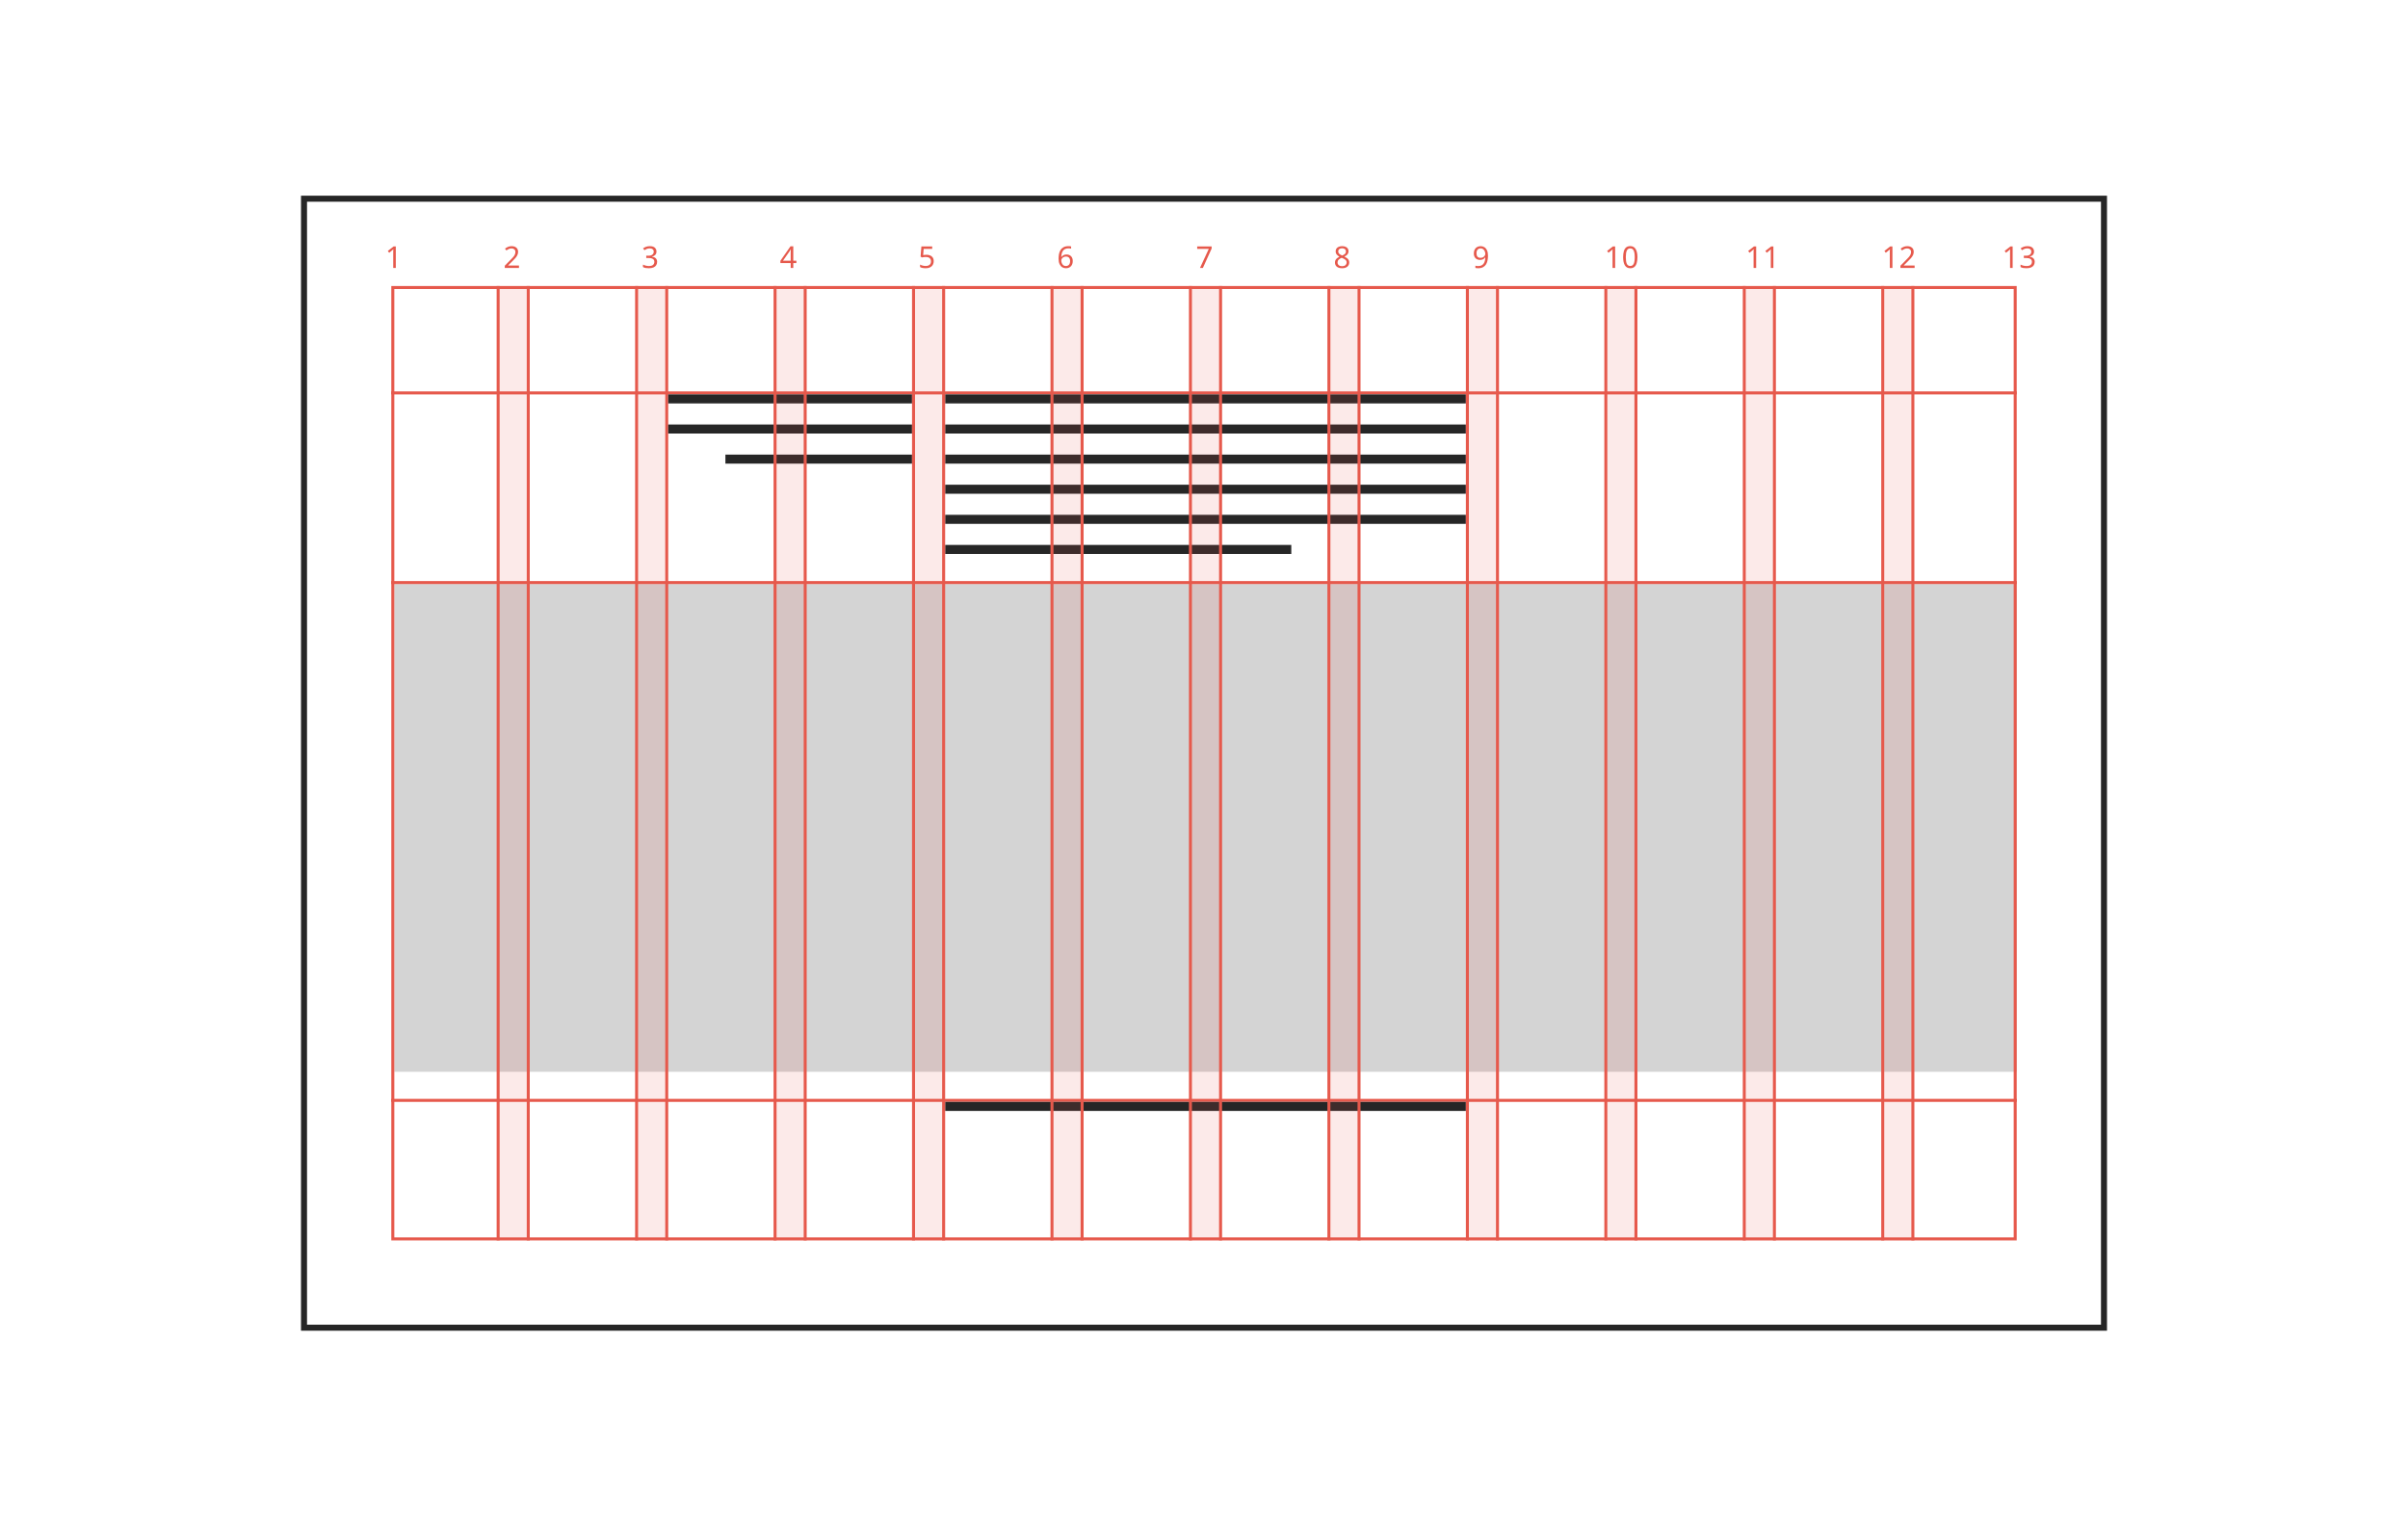
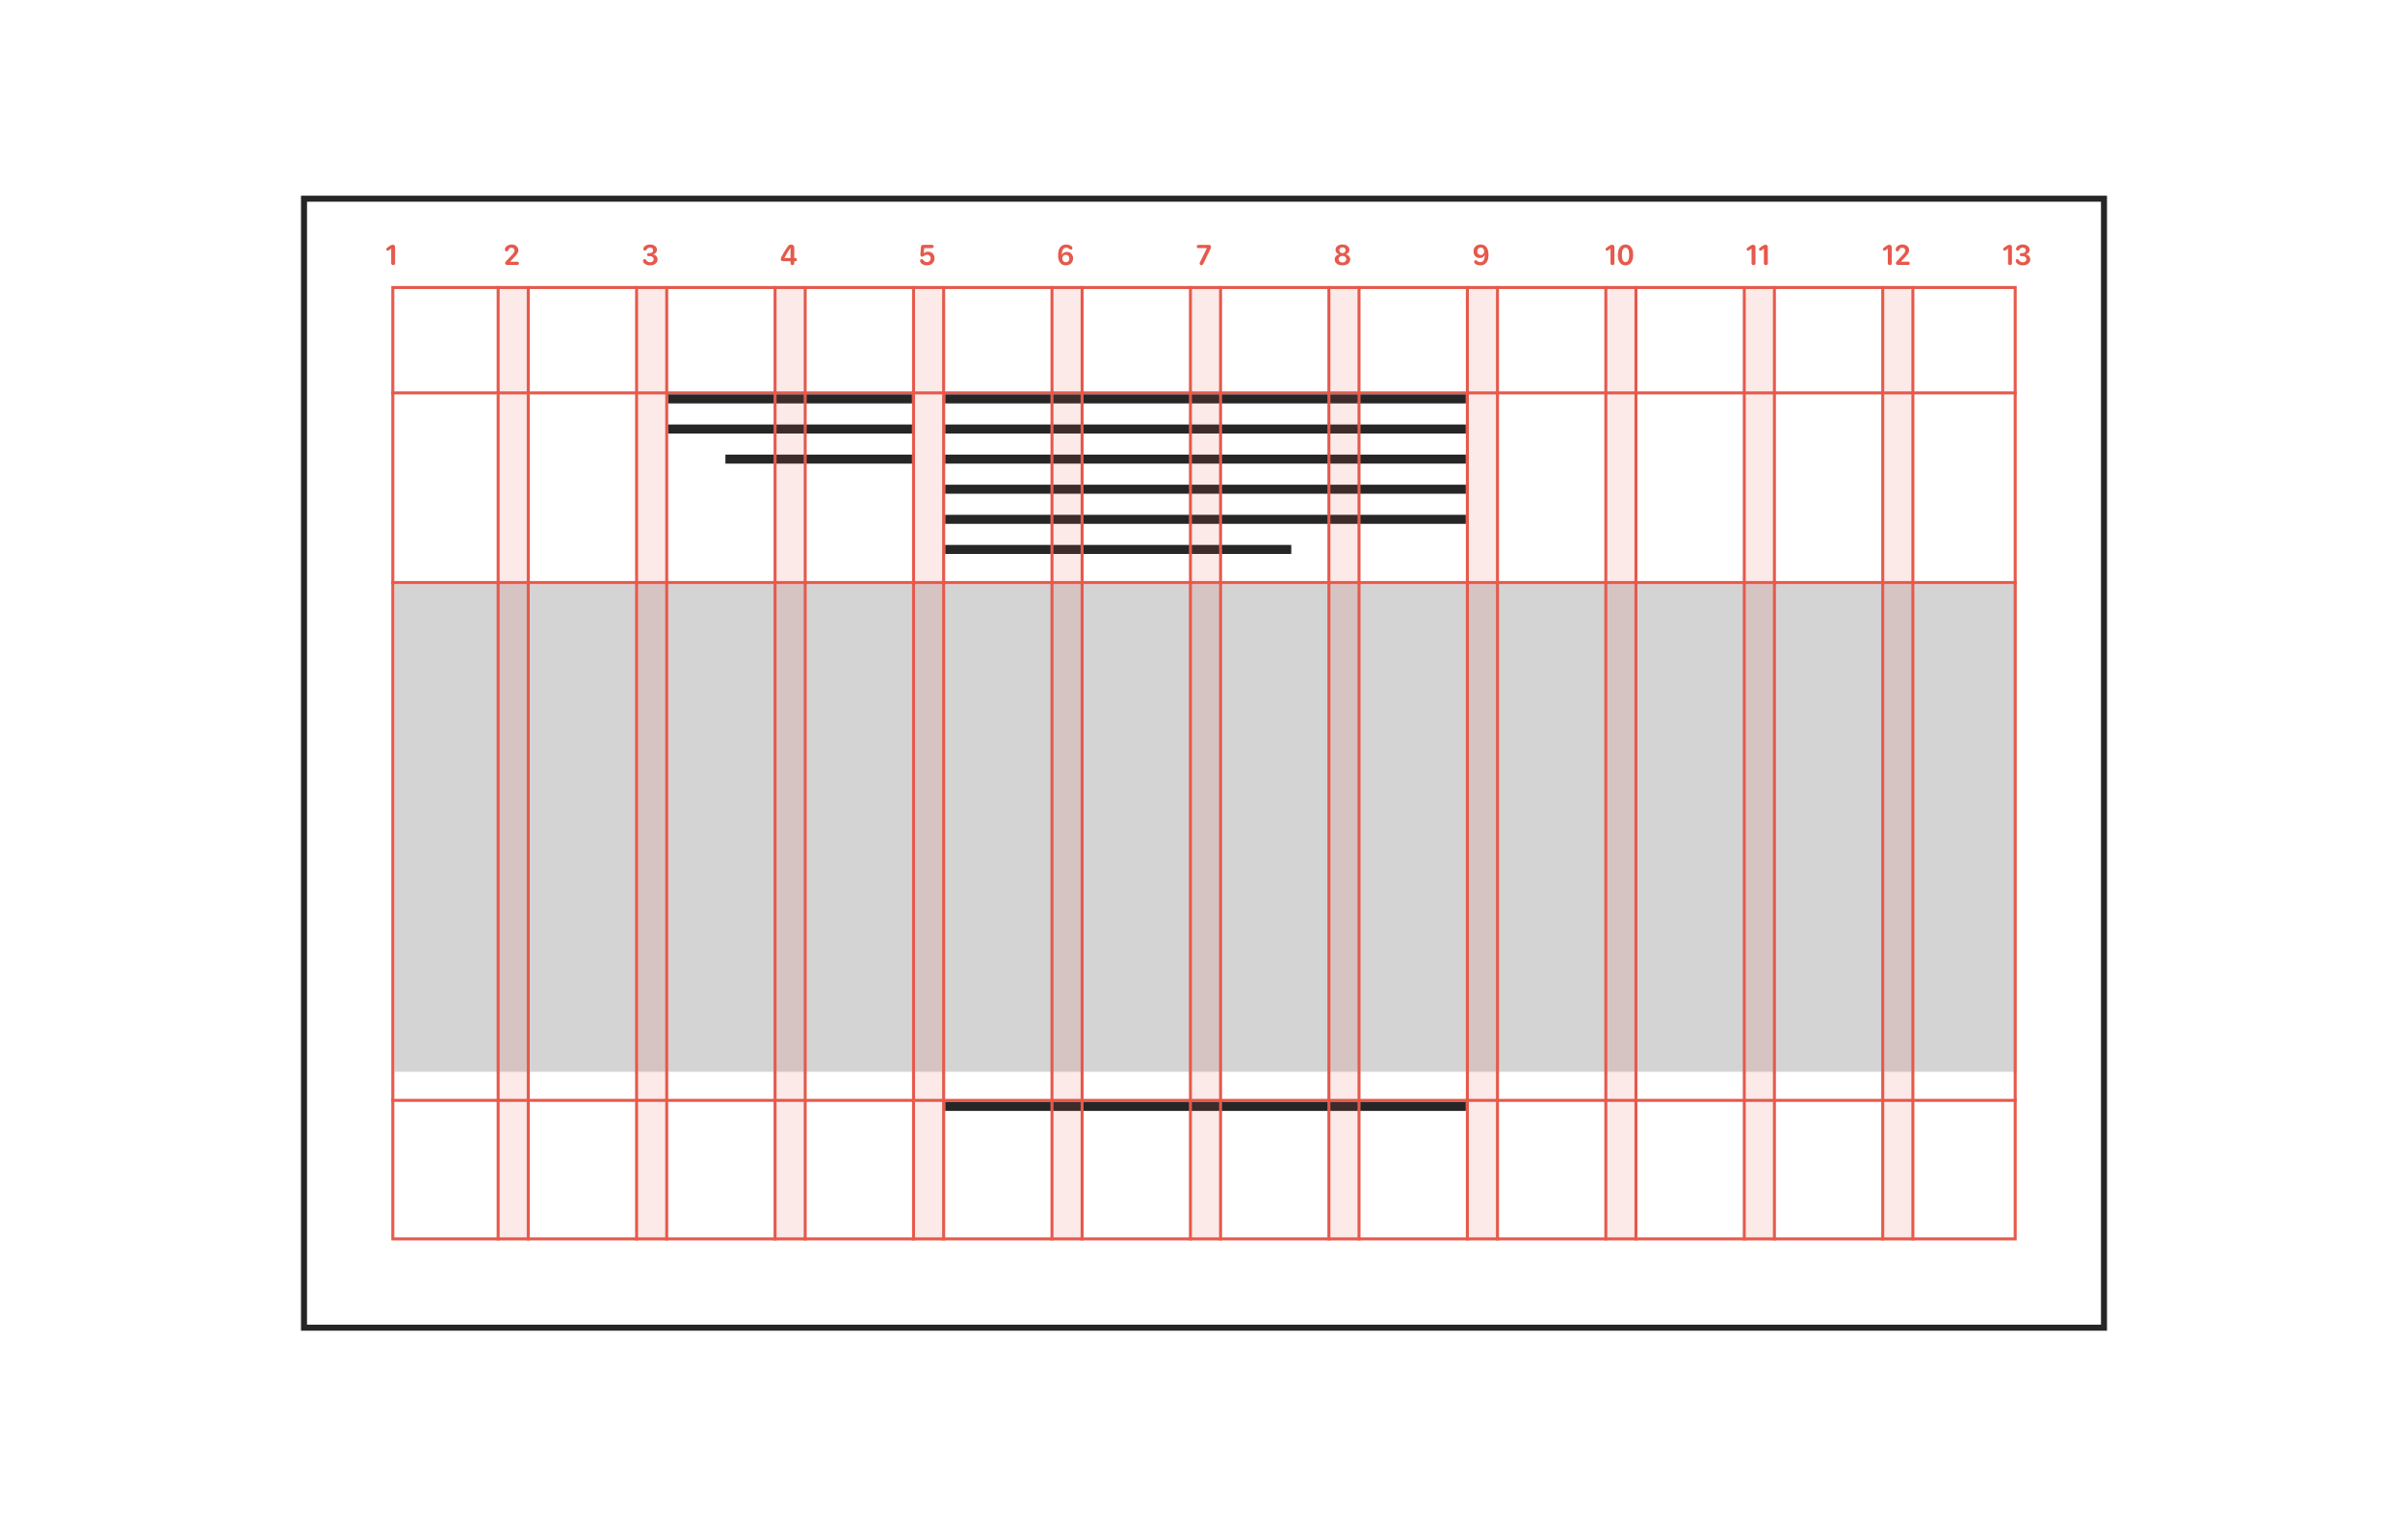
<svg xmlns="http://www.w3.org/2000/svg" height="507" viewBox="0 0 800 507" width="800">
  <g fill="none" fill-rule="evenodd">
    <path d="m131 194h539v162h-539z" fill="#d4d4d4" />
    <path d="m130.5 95.5h539v316h-539z" stroke="#e6594c" />
    <path d="m400-139.5v540" stroke="#e6594c" transform="matrix(0 -1 1 0 269.5 530.5)" />
    <path d="m400-76.5v540" stroke="#e6594c" transform="matrix(0 -1 1 0 206.5 593.5)" />
    <path d="m400 95.5v540" stroke="#e6594c" transform="matrix(0 -1 1 0 34.5 765.5)" />
    <path d="m314 366h173v3h-173z" fill="#262626" />
    <g stroke="#e6594c" transform="matrix(0 -1 1 0 165 412)">
      <path d="m158.5-158v317" transform="matrix(0 -1 1 0 158 159)" />
      <path d="m158.5-148v317" transform="matrix(0 -1 1 0 148 169)" />
    </g>
    <g stroke="#e6594c" transform="matrix(0 -1 1 0 211 412)">
      <path d="m158.5-158v317" transform="matrix(0 -1 1 0 158 159)" />
      <path d="m158.5-148v317" transform="matrix(0 -1 1 0 148 169)" />
    </g>
    <g stroke="#e6594c" transform="matrix(0 -1 1 0 533 412)">
      <path d="m158.5-158v317" transform="matrix(0 -1 1 0 158 159)" />
      <path d="m158.5-148v317" transform="matrix(0 -1 1 0 148 169)" />
    </g>
    <g stroke="#e6594c" transform="matrix(0 -1 1 0 579 412)">
      <path d="m158.5-158v317" transform="matrix(0 -1 1 0 158 159)" />
      <path d="m158.5-148v317" transform="matrix(0 -1 1 0 148 169)" />
    </g>
    <g stroke="#e6594c" transform="matrix(0 -1 1 0 625 412)">
      <path d="m158.5-158v317" transform="matrix(0 -1 1 0 158 159)" />
      <path d="m158.5-148v317" transform="matrix(0 -1 1 0 148 169)" />
    </g>
    <path d="m101 66h598v375h-598z" stroke="#262626" stroke-width="2" />
    <g fill="#262626">
      <path d="m314 131h173v3h-173z" />
      <path d="m314 141h173v3h-173z" />
      <path d="m314 151h173v3h-173z" />
      <path d="m314 161h173v3h-173z" />
      <path d="m314 171h173v3h-173z" />
      <path d="m314 181h115v3h-115z" />
    </g>
    <g fill="#262626">
      <path d="m222 131h81v3h-81z" />
      <path d="m222 141h81v3h-81z" />
      <path d="m241 151h62v3h-62z" />
    </g>
    <g stroke="#e6594c" transform="matrix(0 -1 1 0 257 412)">
      <path d="m158.5-158v317" transform="matrix(0 -1 1 0 158 159)" />
      <path d="m158.5-148v317" transform="matrix(0 -1 1 0 148 169)" />
    </g>
    <g stroke="#e6594c" transform="matrix(0 -1 1 0 303 412)">
      <path d="m158.5-158v317" transform="matrix(0 -1 1 0 158 159)" />
      <path d="m158.5-148v317" transform="matrix(0 -1 1 0 148 169)" />
    </g>
    <g stroke="#e6594c" transform="matrix(0 -1 1 0 349 412)">
      <path d="m158.5-158v317" transform="matrix(0 -1 1 0 158 159)" />
      <path d="m158.5-148v317" transform="matrix(0 -1 1 0 148 169)" />
    </g>
    <g stroke="#e6594c" transform="matrix(0 -1 1 0 395 412)">
      <path d="m158.5-158v317" transform="matrix(0 -1 1 0 158 159)" />
      <path d="m158.5-148v317" transform="matrix(0 -1 1 0 148 169)" />
    </g>
    <g stroke="#e6594c" transform="matrix(0 -1 1 0 441 412)">
      <path d="m158.5-158v317" transform="matrix(0 -1 1 0 158 159)" />
      <path d="m158.5-148v317" transform="matrix(0 -1 1 0 148 169)" />
    </g>
    <g stroke="#e6594c" transform="matrix(0 -1 1 0 487 412)">
      <path d="m158.5-158v317" transform="matrix(0 -1 1 0 158 159)" />
      <path d="m158.5-148v317" transform="matrix(0 -1 1 0 148 169)" />
    </g>
    <g fill="#e6594c">
      <path d="m626 95h9v317h-9z" fill-opacity=".5" opacity=".25" />
      <path d="m258 95h9v317h-9z" fill-opacity=".5" opacity=".25" />
      <path d="m304 95h9v317h-9z" fill-opacity=".5" opacity=".25" />
      <path d="m350 95h9v317h-9z" fill-opacity=".5" opacity=".25" />
      <path d="m396 95h9v317h-9z" fill-opacity=".5" opacity=".25" />
      <path d="m442 95h9v317h-9z" fill-opacity=".5" opacity=".25" />
      <path d="m488 95h9v317h-9z" fill-opacity=".5" opacity=".25" />
      <path d="m534 95h9v317h-9z" fill-opacity=".5" opacity=".25" />
      <path d="m580 95h9v317h-9z" fill-opacity=".5" opacity=".25" />
      <path d="m166 95h9v317h-9z" fill-opacity=".5" opacity=".25" />
      <path d="m212 95h9v317h-9z" fill-opacity=".5" opacity=".25" />
-       <text font-family="SFCompactRounded-Semibold, SF Compact Rounded" font-size="10" font-weight="500" transform="translate(124 79)">
-         <tspan x="3.949" y="10">1</tspan>
-       </text>
-       <text font-family="SFCompactRounded-Semibold, SF Compact Rounded" font-size="10" font-weight="500" transform="translate(164 79)">
-         <tspan x="3.214" y="10">2</tspan>
-       </text>
-       <text font-family="SFCompactRounded-Semibold, SF Compact Rounded" font-size="10" font-weight="500" transform="translate(210 79)">
-         <tspan x="3.158" y="10">3</tspan>
-       </text>
-       <text font-family="SFCompactRounded-Semibold, SF Compact Rounded" font-size="10" font-weight="500" transform="translate(256 79)">
-         <tspan x="3.061" y="10">4</tspan>
-       </text>
-       <text font-family="SFCompactRounded-Semibold, SF Compact Rounded" font-size="10" font-weight="500" transform="translate(302 79)">
-         <tspan x="3.048" y="10">5</tspan>
-       </text>
-       <text font-family="SFCompactRounded-Semibold, SF Compact Rounded" font-size="10" font-weight="500" transform="translate(348 79)">
-         <tspan x="3.146" y="10">6</tspan>
-       </text>
-       <text font-family="SFCompactRounded-Semibold, SF Compact Rounded" font-size="10" font-weight="500" transform="translate(394 79)">
-         <tspan x="3.305" y="10">7</tspan>
-       </text>
-       <text font-family="SFCompactRounded-Semibold, SF Compact Rounded" font-size="10" font-weight="500" transform="translate(440 79)">
-         <tspan x="3.029" y="10">8</tspan>
-       </text>
-       <text font-family="SFCompactRounded-Semibold, SF Compact Rounded" font-size="10" font-weight="500" transform="translate(486 79)">
-         <tspan x="3.146" y="10">9</tspan>
-       </text>
-       <text font-family="SFCompactRounded-Semibold, SF Compact Rounded" font-size="10" font-weight="500" transform="translate(532 79)">
-         <tspan x="1.042" y="10">10</tspan>
-       </text>
-       <text font-family="SFCompactRounded-Semibold, SF Compact Rounded" font-size="10" font-weight="500" transform="translate(578 79)">
-         <tspan x="1.898" y="10">11</tspan>
-       </text>
-       <text font-family="SFCompactRounded-Semibold, SF Compact Rounded" font-size="10" font-weight="500" transform="translate(624 79)">
-         <tspan x="1.164" y="10">12</tspan>
-       </text>
-       <text font-family="SFCompactRounded-Semibold, SF Compact Rounded" font-size="10" font-weight="500" transform="translate(664 79)">
-         <tspan x="1.107" y="10">13</tspan>
-       </text>
+       <path d="m1.641 6.06c0 .444.239.708.649.708.415 0 .654-.259.654-.708v-5.239c0-.493-.317-.82-.791-.82-.273 0-.552.098-.903.337l-.874.61c-.249.166-.376.347-.376.552 0 .269.2.469.469.469.142 0 .264-.044.474-.181l.669-.474h.029z" fill-rule="nonzero" transform="translate(128.3203 81.29102)" />
+       <path d="m.073 6.201c0 .356.278.591.708.591h3.291c.386 0 .615-.2.615-.532 0-.337-.234-.542-.615-.542h-2.29v-.063l1.553-1.66c.835-.879 1.138-1.431 1.138-2.1 0-1.099-.928-1.895-2.217-1.895-1.318 0-2.256.854-2.256 1.733 0 .327.225.562.552.562.254 0 .42-.132.576-.435.19-.513.557-.786 1.055-.786.601 0 1.006.376 1.006.933 0 .41-.215.781-.752 1.353l-1.821 1.963c-.41.42-.542.63-.542.879z" fill-rule="nonzero" transform="translate(167.7368 81.20801)" />
+       <path d="m0 5.386c0 .806 1.011 1.548 2.329 1.548 1.47 0 2.505-.815 2.505-1.982 0-.845-.61-1.538-1.421-1.616v-.083c.674-.098 1.216-.762 1.216-1.484 0-1.04-.947-1.768-2.295-1.768-1.274 0-2.227.718-2.227 1.499 0 .317.225.537.537.537.229 0 .4-.103.547-.347.259-.439.635-.664 1.118-.664.62 0 1.05.366 1.05.903 0 .537-.439.928-1.04.928h-.454c-.298 0-.508.22-.508.513 0 .303.215.522.508.522h.479c.718 0 1.201.41 1.201 1.016s-.474 1.001-1.206 1.001c-.547 0-.981-.239-1.265-.688-.181-.264-.342-.366-.557-.366-.298 0-.518.225-.518.532z" fill-rule="nonzero" transform="translate(213.627 81.20801)" />
+       <path d="m3.237 6.147c0 .415.229.669.615.669.386 0 .62-.254.62-.669v-.625h.327c.356 0 .566-.2.566-.527 0-.332-.215-.547-.566-.547h-.327v-3.516c0-.581-.396-.933-1.055-.933-.508 0-.82.205-1.23.801-.869 1.284-1.392 2.173-1.948 3.228-.181.366-.239.557-.239.771 0 .454.303.723.801.723h2.437zm-2.031-1.699v-.034c.43-.776 1.377-2.393 1.963-3.281h.068v3.315z" fill-rule="nonzero" transform="translate(259.3975 81.24219)" />
+       <path d="m0 5.317c0 .747.938 1.494 2.261 1.494 1.514 0 2.534-.952 2.534-2.373 0-1.289-.874-2.168-2.144-2.168-.571 0-1.113.215-1.343.527h-.068l.137-1.724h2.524c.396 0 .62-.19.62-.532 0-.342-.229-.542-.62-.542h-2.764c-.537 0-.815.225-.85.688l-.181 2.51c-.029.449.244.737.645.737.181 0 .322-.059.61-.303.288-.225.62-.347.947-.347.703 0 1.206.488 1.206 1.201 0 .737-.522 1.25-1.26 1.25-.498 0-.889-.229-1.196-.688-.161-.229-.317-.317-.522-.317-.327 0-.537.259-.537.586z" fill-rule="nonzero" transform="translate(305.6733 81.33008)" />
+       <path d="m0 3.564c0 1.03.2 1.846.601 2.407.439.625 1.123.957 1.973.957 1.445 0 2.417-.933 2.417-2.324 0-1.274-.859-2.158-2.085-2.158-.732 0-1.392.396-1.621.977h-.044c.01-1.548.508-2.378 1.46-2.378.376 0 .679.127 1.016.415.229.181.366.239.547.239.303 0 .513-.2.513-.493 0-.259-.205-.562-.547-.791-.4-.264-.942-.415-1.523-.415-1.733 0-2.705 1.279-2.705 3.564zm1.396 1.084c0-.713.488-1.216 1.172-1.216.698 0 1.167.488 1.167 1.221 0 .742-.464 1.235-1.147 1.235-.693 0-1.191-.513-1.191-1.24z" fill-rule="nonzero" transform="translate(351.522 81.21289)" />
+       <path d="m.967 6.152c0 .352.264.591.61.591.273 0 .449-.146.591-.42l2.3-4.766c.186-.366.269-.645.269-.898 0-.4-.288-.659-.679-.659h-3.418c-.41 0-.64.22-.64.542 0 .317.229.532.64.532h2.734v.039l-2.29 4.639c-.073.142-.117.269-.117.4z" fill-rule="nonzero" transform="translate(397.583 81.33496)" />
+       <path d="m2.568 6.934c1.543 0 2.593-.796 2.593-1.963 0-.82-.562-1.484-1.396-1.655v-.073c.713-.22 1.133-.776 1.133-1.479 0-1.035-.952-1.763-2.314-1.763s-2.314.728-2.314 1.763c0 .708.415 1.26 1.128 1.479v.073c-.84.171-1.396.835-1.396 1.66 0 1.172 1.03 1.958 2.568 1.958zm.015-4.067c-.615 0-1.055-.405-1.055-.962 0-.552.439-.947 1.055-.947.615 0 1.055.396 1.055.947 0 .562-.439.962-1.055.962zm0 3.115c-.742 0-1.27-.459-1.27-1.094 0-.64.527-1.104 1.27-1.104.737 0 1.27.464 1.27 1.104 0 .635-.532 1.094-1.27 1.094z" fill-rule="nonzero" transform="translate(443.4194 81.20801)" />
+       <path d="m.21 5.752c0 .293.22.586.576.806.396.244.918.381 1.489.381 1.743 0 2.705-1.235 2.705-3.521 0-2.178-.928-3.418-2.554-3.418-1.455 0-2.427.928-2.427 2.31 0 1.299.854 2.202 2.085 2.202.752 0 1.367-.381 1.611-1.001h.044c0 1.509-.508 2.378-1.47 2.378-.435 0-.742-.146-1.064-.43-.2-.161-.327-.215-.488-.215-.288 0-.508.2-.508.508zm3.345-3.462c0 .723-.469 1.216-1.152 1.216s-1.147-.493-1.147-1.221c0-.732.469-1.24 1.143-1.24.684 0 1.157.513 1.157 1.245z" fill-rule="nonzero" transform="translate(489.5366 81.19824)" />
+       <g fill-rule="nonzero" transform="translate(533.4126 81.20801)">
+         <path d="m1.641 6.143c0 .444.239.708.649.708.415 0 .654-.259.654-.708v-5.239c0-.493-.317-.82-.791-.82-.273 0-.552.098-.903.337l-.874.61c-.249.166-.376.347-.376.552 0 .269.2.469.469.469.142 0 .264-.044.474-.181l.669-.474h.029z" />
+         <path d="m4.097 3.623c0 2.012.942 3.311 2.524 3.311s2.549-1.313 2.549-3.311v-.312c0-2.017-.938-3.311-2.529-3.311-1.587 0-2.544 1.309-2.544 3.311zm1.318-.308c0-1.406.459-2.241 1.216-2.241.757 0 1.216.84 1.216 2.241v.298c0 1.406-.459 2.246-1.216 2.246-.757 0-1.216-.84-1.216-2.246z" />
+       </g>
+       <g fill-rule="nonzero" transform="translate(580.2695 81.29102)">
+         <path d="m1.641 6.06c0 .444.239.708.649.708.415 0 .654-.259.654-.708v-5.239c0-.493-.317-.82-.791-.82-.273 0-.552.098-.903.337l-.874.61c-.249.166-.376.347-.376.552 0 .269.2.469.469.469.142 0 .264-.044.474-.181l.669-.474h.029z" />
+         <path d="m5.742 6.06c0 .444.239.708.649.708.415 0 .654-.259.654-.708v-5.239c0-.493-.317-.82-.791-.82-.273 0-.552.098-.903.337l-.874.61c-.249.166-.376.347-.376.552 0 .269.2.469.469.469.142 0 .264-.044.474-.181l.669-.474h.029z" />
+       </g>
+       <g fill-rule="nonzero" transform="translate(625.5347 81.20801)">
+         <path d="m1.641 6.143c0 .444.239.708.649.708.415 0 .654-.259.654-.708v-5.239c0-.493-.317-.82-.791-.82-.273 0-.552.098-.903.337l-.874.61c-.249.166-.376.347-.376.552 0 .269.2.469.469.469.142 0 .264-.044.474-.181l.669-.474h.029z" />
+         <path d="m4.326 6.201c0 .356.278.591.708.591h3.291c.386 0 .615-.2.615-.532 0-.337-.234-.542-.615-.542h-2.29v-.063l1.553-1.66c.835-.879 1.138-1.431 1.138-2.1 0-1.099-.928-1.895-2.217-1.895-1.318 0-2.256.854-2.256 1.733 0 .327.225.562.552.562.254 0 .42-.132.576-.435.19-.513.557-.786 1.055-.786.601 0 1.006.376 1.006.933 0 .41-.215.781-.752 1.353l-1.821 1.963c-.41.42-.542.63-.542.879z" />
+       </g>
+       <g fill-rule="nonzero" transform="translate(665.4785 81.20801)">
+         <path d="m1.641 6.143c0 .444.239.708.649.708.415 0 .654-.259.654-.708v-5.239c0-.493-.317-.82-.791-.82-.273 0-.552.098-.903.337l-.874.61c-.249.166-.376.347-.376.552 0 .269.2.469.469.469.142 0 .264-.044.474-.181l.669-.474h.029z" />
+         <path d="m4.199 5.386c0 .806 1.011 1.548 2.329 1.548 1.47 0 2.505-.815 2.505-1.982 0-.845-.61-1.538-1.421-1.616v-.083c.674-.098 1.216-.762 1.216-1.484 0-1.04-.947-1.768-2.295-1.768-1.274 0-2.227.718-2.227 1.499 0 .317.225.537.537.537.229 0 .4-.103.547-.347.259-.439.635-.664 1.118-.664.62 0 1.05.366 1.05.903 0 .537-.439.928-1.04.928h-.454c-.298 0-.508.22-.508.513 0 .303.215.522.508.522h.479c.718 0 1.201.41 1.201 1.016s-.474 1.001-1.206 1.001c-.547 0-.981-.239-1.265-.688-.181-.264-.342-.366-.557-.366-.298 0-.518.225-.518.532z" />
+       </g>
    </g>
  </g>
</svg>
